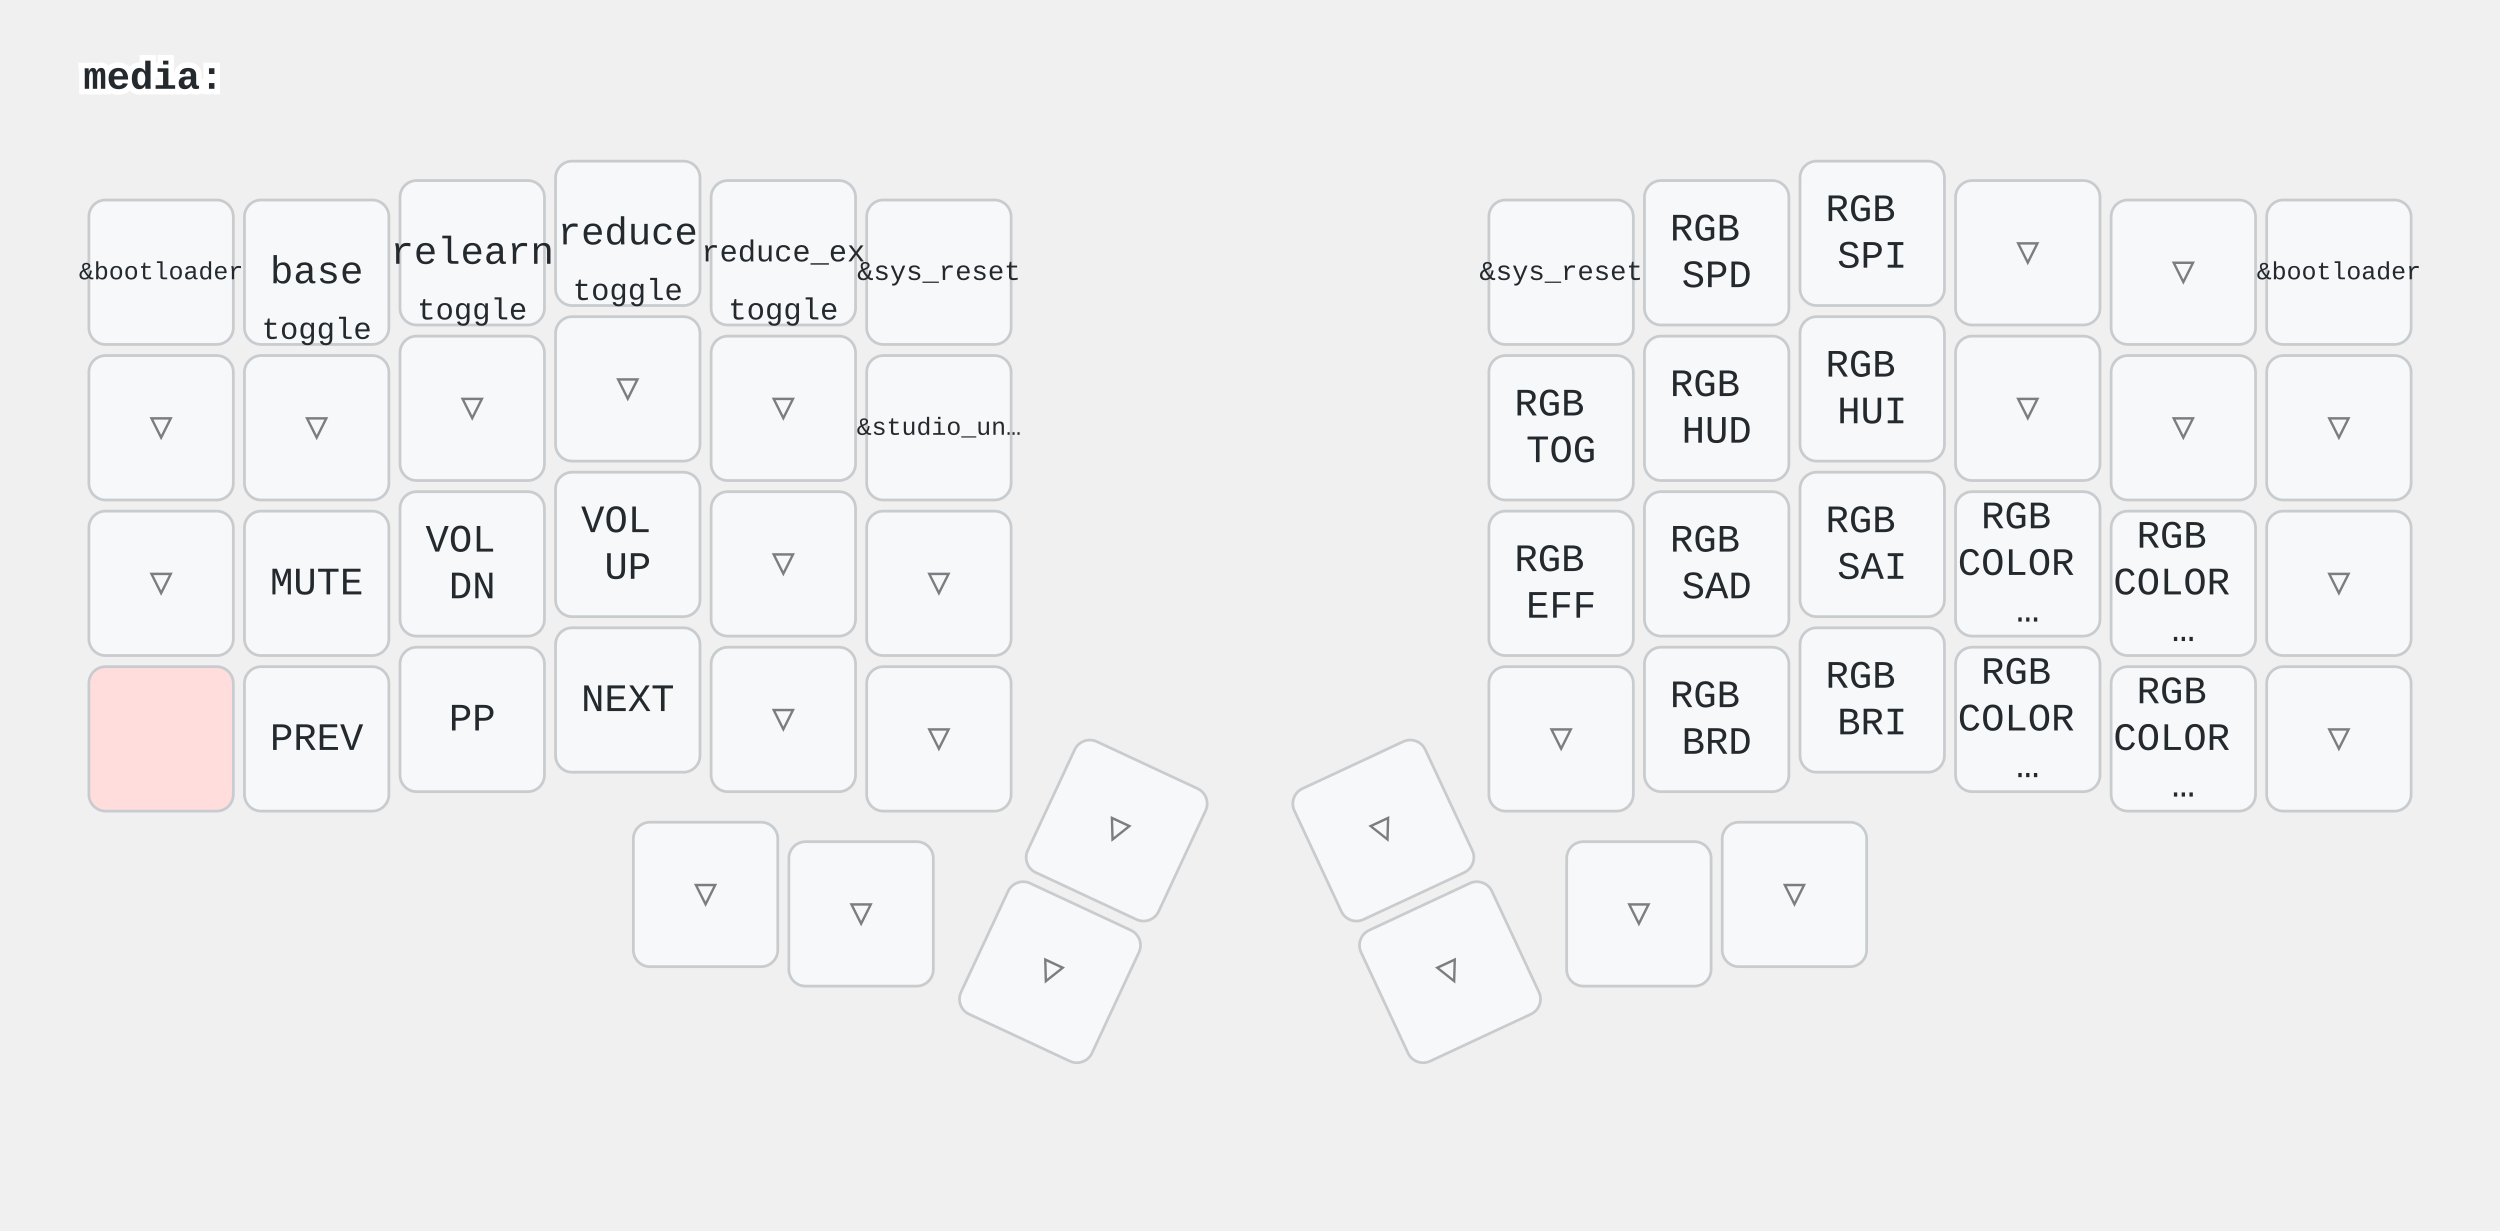
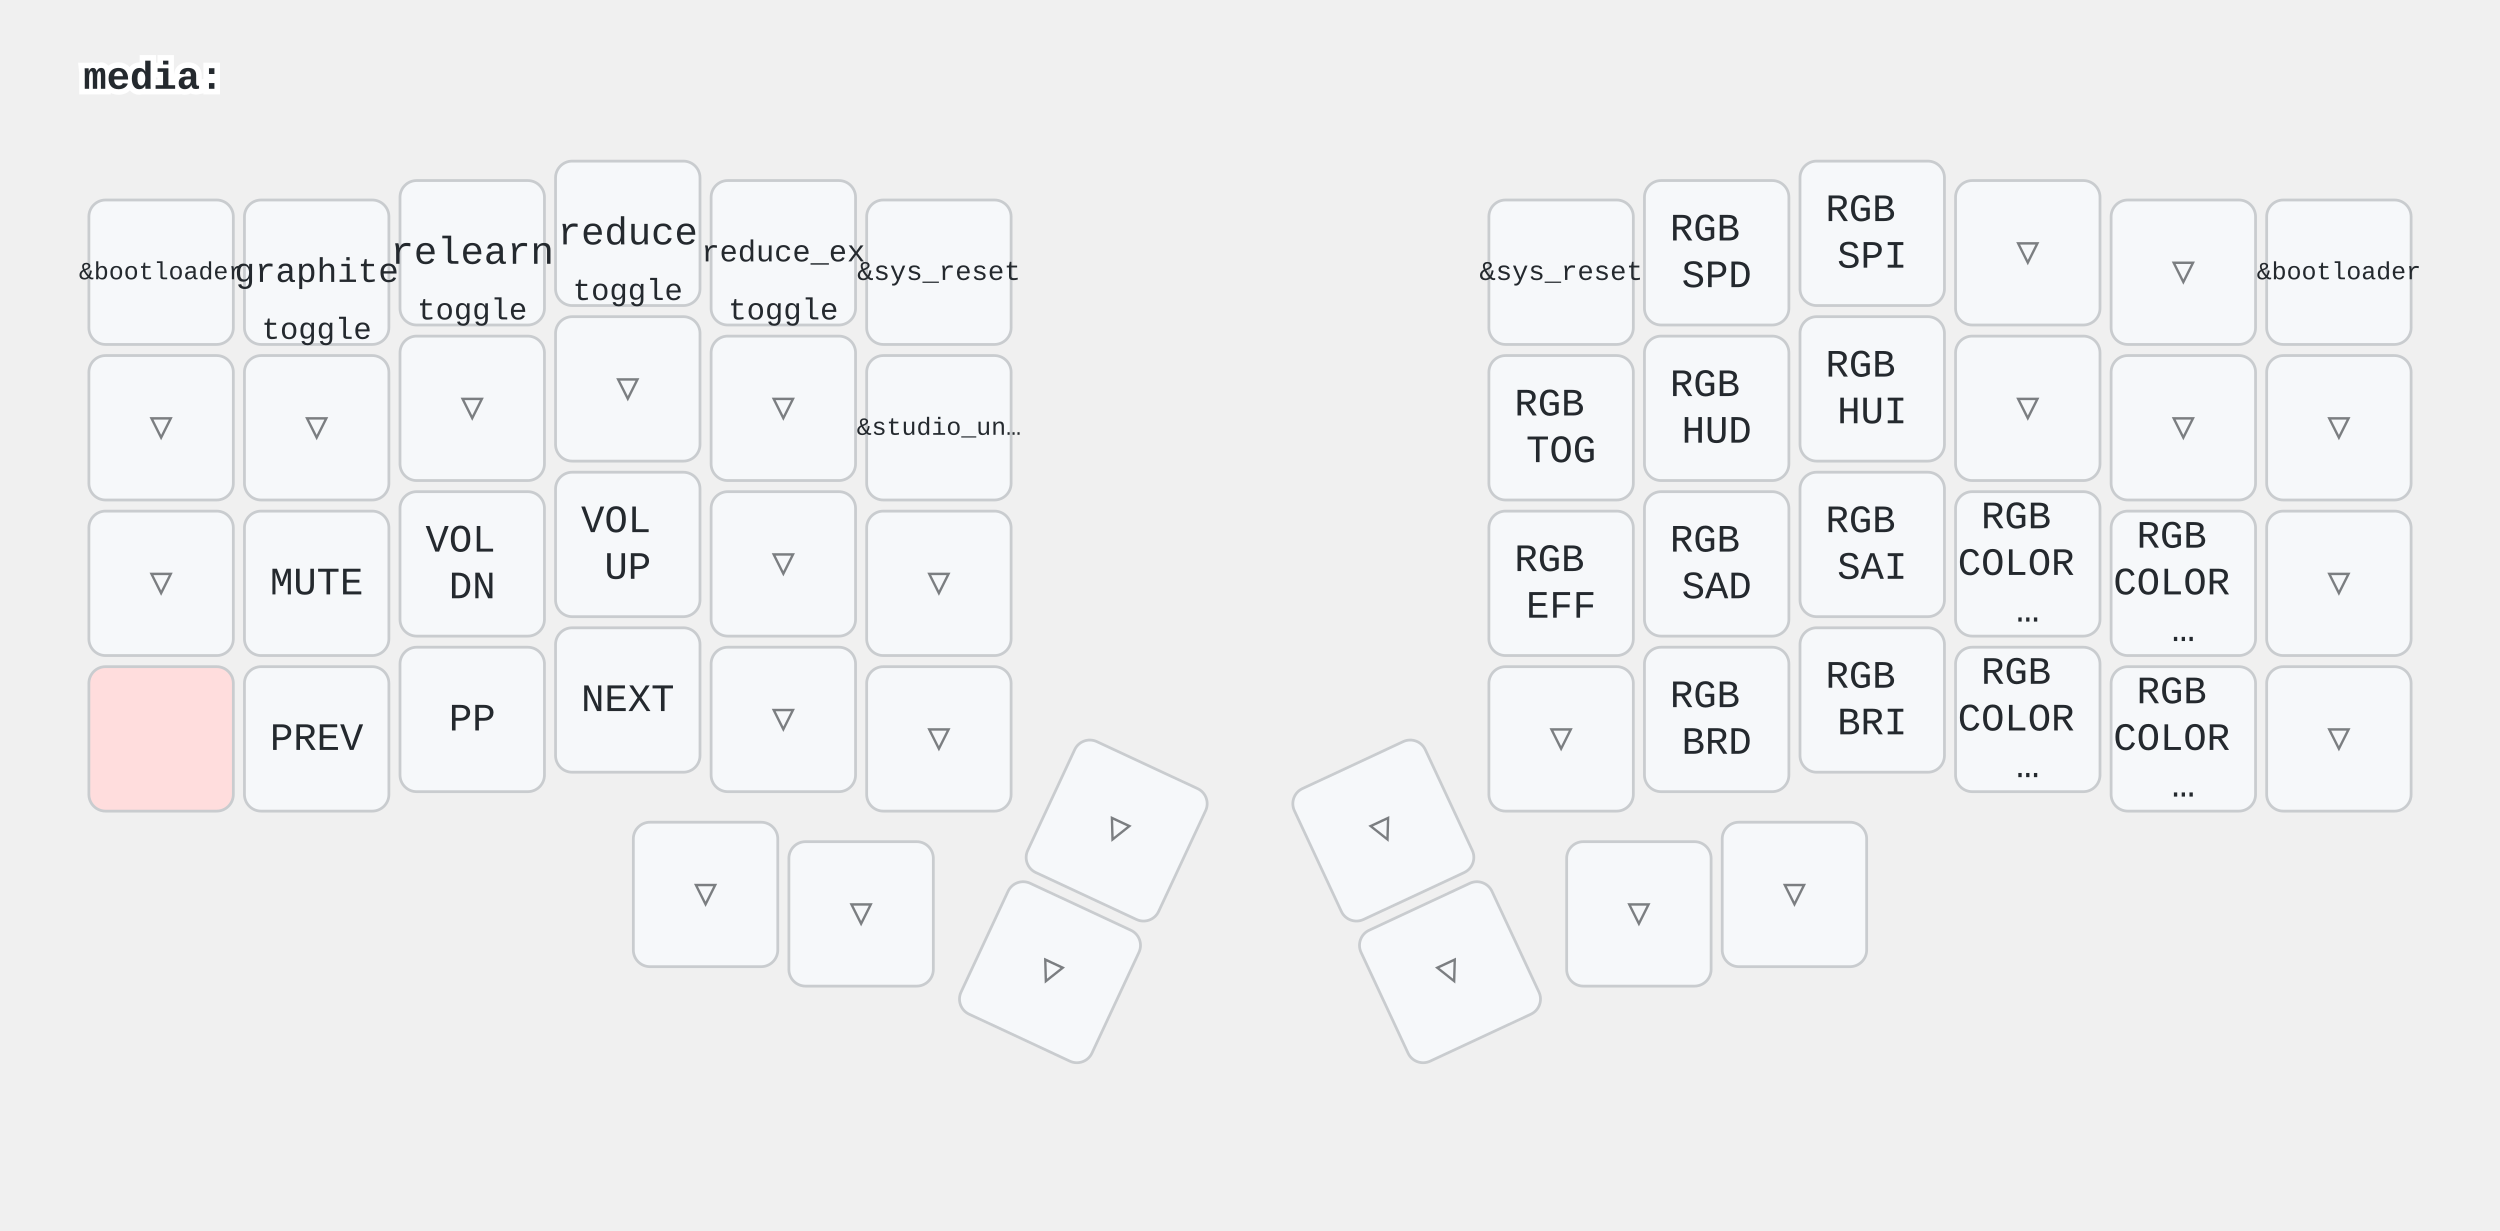
<svg xmlns="http://www.w3.org/2000/svg" width="900" height="443" viewBox="0 0 900 443" class="keymap">
  <style>/* inherit to force styles through use tags */
svg path {
    fill: inherit;
}

/* font and background color specifications */
svg.keymap {
    font-family: SFMono-Regular,Consolas,Liberation Mono,Menlo,monospace;
    font-size: 14px;
    font-kerning: normal;
    text-rendering: optimizeLegibility;
    fill: #24292e;
}

/* default key styling */
rect.key {
    fill: #f6f8fa;
}

rect.key, rect.combo {
    stroke: #c9cccf;
    stroke-width: 1;
}

/* default key side styling, only used is draw_key_sides is set */
rect.side {
    filter: brightness(90%);
}

/* color accent for combo boxes */
rect.combo, rect.combo-separate {
    fill: #cdf;
}

/* color accent for held keys */
rect.held, rect.combo.held {
    fill: #fdd;
}

/* color accent for ghost (optional) keys */
rect.ghost, rect.combo.ghost {
    stroke-dasharray: 4, 4;
    stroke-width: 2;
}

text {
    text-anchor: middle;
    dominant-baseline: middle;
}

/* styling for layer labels */
text.label {
    font-weight: bold;
    text-anchor: start;
    stroke: white;
    stroke-width: 4;
    paint-order: stroke;
}

/* styling for optional footer */
text.footer {
    text-anchor: end;
    dominant-baseline: auto;
    stroke: white;
    stroke-width: 4;
    paint-order: stroke;
}

/* styling for combo tap, and key non-tap label text */
text.combo, text.hold, text.shifted, text.left, text.right, text.tl, text.tr, text.bl, text.br {
    font-size: 11px;
}

text.hold, text.bl, text.br {
    text-anchor: middle;
    dominant-baseline: auto;
}

text.shifted, text.tl, text.tr {
    text-anchor: middle;
    dominant-baseline: hanging;
}

text.left, text.tl, text.bl {
    text-anchor: start;
}

text.right, text.tr, text.br {
    text-anchor: end;
}

text.layer-activator {
    text-decoration: underline;
}

/* styling for hold/shifted label text in combo box */
text.combo.hold, text.combo.shifted, text.combo.left, text.combo.right {
    font-size: 8px;
}

/* lighter symbol for transparent keys */
text.trans {
    fill: #7b7e81;
}

/* styling for combo dendrons */
path.combo {
    stroke-width: 1;
    stroke: gray;
    fill: none;
}

/* Start Tabler Icons Cleanup */
/* cannot use height/width with glyphs */
.icon-tabler &gt; path {
    fill: inherit;
    stroke: inherit;
    stroke-width: 2;
}
/* hide tabler's default box */
.icon-tabler &gt; path[stroke="none"][fill="none"] {
    visibility: hidden;
}
/* End Tabler Icons Cleanup */
</style>
  <g transform="translate(30, 0)" class="layer-media">
    <text x="0" y="28" class="label" id="media">media:</text>
    <g transform="translate(0, 56)">
      <g transform="translate(28, 42)" class="key keypos-0">
        <rect rx="6" ry="6" x="-26" y="-26" width="52" height="52" class="key" />
        <text x="0" y="0" class="key tap">
          <tspan style="font-size: 64%">&amp;bootloader</tspan>
        </text>
      </g>
      <g transform="translate(84, 42)" class="key keypos-1">
        <rect rx="6" ry="6" x="-26" y="-26" width="52" height="52" class="key" />
-         <text x="0" y="0" class="key tap">base</text>
+         <text x="0" y="0" class="key tap">
+           <tspan style="font-size: 88%">graphite</tspan>
+         </text>
        <text x="0" y="24" class="key hold">toggle</text>
      </g>
      <g transform="translate(140, 35)" class="key keypos-2">
        <rect rx="6" ry="6" x="-26" y="-26" width="52" height="52" class="key" />
        <text x="0" y="0" class="key tap">relearn</text>
        <text x="0" y="24" class="key hold">toggle</text>
      </g>
      <g transform="translate(196, 28)" class="key keypos-3">
        <rect rx="6" ry="6" x="-26" y="-26" width="52" height="52" class="key" />
        <text x="0" y="0" class="key tap">reduce</text>
        <text x="0" y="24" class="key hold">toggle</text>
      </g>
      <g transform="translate(252, 35)" class="key keypos-4">
        <rect rx="6" ry="6" x="-26" y="-26" width="52" height="52" class="key" />
        <text x="0" y="0" class="key tap">
          <tspan style="font-size: 78%">reduce_ex</tspan>
        </text>
        <text x="0" y="24" class="key hold">toggle</text>
      </g>
      <g transform="translate(308, 42)" class="key keypos-5">
        <rect rx="6" ry="6" x="-26" y="-26" width="52" height="52" class="key" />
        <text x="0" y="0" class="key tap">
          <tspan style="font-size: 70%">&amp;sys_reset</tspan>
        </text>
      </g>
      <g transform="translate(532, 42)" class="key keypos-6">
        <rect rx="6" ry="6" x="-26" y="-26" width="52" height="52" class="key" />
        <text x="0" y="0" class="key tap">
          <tspan style="font-size: 70%">&amp;sys_reset</tspan>
        </text>
      </g>
      <g transform="translate(588, 35)" class="key keypos-7">
        <rect rx="6" ry="6" x="-26" y="-26" width="52" height="52" class="key" />
        <text x="0" y="0" class="key tap">
          <tspan x="0" dy="-0.6em">RGB</tspan>
          <tspan x="0" dy="1.2em">SPD</tspan>
        </text>
      </g>
      <g transform="translate(644, 28)" class="key keypos-8">
        <rect rx="6" ry="6" x="-26" y="-26" width="52" height="52" class="key" />
        <text x="0" y="0" class="key tap">
          <tspan x="0" dy="-0.6em">RGB</tspan>
          <tspan x="0" dy="1.2em">SPI</tspan>
        </text>
      </g>
      <g transform="translate(700, 35)" class="key trans keypos-9">
        <rect rx="6" ry="6" x="-26" y="-26" width="52" height="52" class="key trans" />
        <text x="0" y="0" class="key trans tap">▽</text>
      </g>
      <g transform="translate(756, 42)" class="key trans keypos-10">
        <rect rx="6" ry="6" x="-26" y="-26" width="52" height="52" class="key trans" />
        <text x="0" y="0" class="key trans tap">▽</text>
      </g>
      <g transform="translate(812, 42)" class="key keypos-11">
        <rect rx="6" ry="6" x="-26" y="-26" width="52" height="52" class="key" />
        <text x="0" y="0" class="key tap">
          <tspan style="font-size: 64%">&amp;bootloader</tspan>
        </text>
      </g>
      <g transform="translate(28, 98)" class="key trans keypos-12">
        <rect rx="6" ry="6" x="-26" y="-26" width="52" height="52" class="key trans" />
        <text x="0" y="0" class="key trans tap">▽</text>
      </g>
      <g transform="translate(84, 98)" class="key trans keypos-13">
        <rect rx="6" ry="6" x="-26" y="-26" width="52" height="52" class="key trans" />
        <text x="0" y="0" class="key trans tap">▽</text>
      </g>
      <g transform="translate(140, 91)" class="key trans keypos-14">
        <rect rx="6" ry="6" x="-26" y="-26" width="52" height="52" class="key trans" />
        <text x="0" y="0" class="key trans tap">▽</text>
      </g>
      <g transform="translate(196, 84)" class="key trans keypos-15">
        <rect rx="6" ry="6" x="-26" y="-26" width="52" height="52" class="key trans" />
        <text x="0" y="0" class="key trans tap">▽</text>
      </g>
      <g transform="translate(252, 91)" class="key trans keypos-16">
        <rect rx="6" ry="6" x="-26" y="-26" width="52" height="52" class="key trans" />
        <text x="0" y="0" class="key trans tap">▽</text>
      </g>
      <g transform="translate(308, 98)" class="key keypos-17">
        <rect rx="6" ry="6" x="-26" y="-26" width="52" height="52" class="key" />
        <text x="0" y="0" class="key tap">
          <tspan style="font-size: 64%">&amp;studio_un…</tspan>
        </text>
      </g>
      <g transform="translate(532, 98)" class="key keypos-18">
        <rect rx="6" ry="6" x="-26" y="-26" width="52" height="52" class="key" />
        <text x="0" y="0" class="key tap">
          <tspan x="0" dy="-0.6em">RGB</tspan>
          <tspan x="0" dy="1.2em">TOG</tspan>
        </text>
      </g>
      <g transform="translate(588, 91)" class="key keypos-19">
        <rect rx="6" ry="6" x="-26" y="-26" width="52" height="52" class="key" />
        <text x="0" y="0" class="key tap">
          <tspan x="0" dy="-0.6em">RGB</tspan>
          <tspan x="0" dy="1.2em">HUD</tspan>
        </text>
      </g>
      <g transform="translate(644, 84)" class="key keypos-20">
        <rect rx="6" ry="6" x="-26" y="-26" width="52" height="52" class="key" />
        <text x="0" y="0" class="key tap">
          <tspan x="0" dy="-0.6em">RGB</tspan>
          <tspan x="0" dy="1.2em">HUI</tspan>
        </text>
      </g>
      <g transform="translate(700, 91)" class="key trans keypos-21">
        <rect rx="6" ry="6" x="-26" y="-26" width="52" height="52" class="key trans" />
        <text x="0" y="0" class="key trans tap">▽</text>
      </g>
      <g transform="translate(756, 98)" class="key trans keypos-22">
        <rect rx="6" ry="6" x="-26" y="-26" width="52" height="52" class="key trans" />
        <text x="0" y="0" class="key trans tap">▽</text>
      </g>
      <g transform="translate(812, 98)" class="key trans keypos-23">
        <rect rx="6" ry="6" x="-26" y="-26" width="52" height="52" class="key trans" />
        <text x="0" y="0" class="key trans tap">▽</text>
      </g>
      <g transform="translate(28, 154)" class="key trans keypos-24">
        <rect rx="6" ry="6" x="-26" y="-26" width="52" height="52" class="key trans" />
        <text x="0" y="0" class="key trans tap">▽</text>
      </g>
      <g transform="translate(84, 154)" class="key keypos-25">
        <rect rx="6" ry="6" x="-26" y="-26" width="52" height="52" class="key" />
        <text x="0" y="0" class="key tap">MUTE</text>
      </g>
      <g transform="translate(140, 147)" class="key keypos-26">
        <rect rx="6" ry="6" x="-26" y="-26" width="52" height="52" class="key" />
        <text x="0" y="0" class="key tap">
          <tspan x="0" dy="-0.6em">VOL</tspan>
          <tspan x="0" dy="1.2em">DN</tspan>
        </text>
      </g>
      <g transform="translate(196, 140)" class="key keypos-27">
        <rect rx="6" ry="6" x="-26" y="-26" width="52" height="52" class="key" />
        <text x="0" y="0" class="key tap">
          <tspan x="0" dy="-0.6em">VOL</tspan>
          <tspan x="0" dy="1.2em">UP</tspan>
        </text>
      </g>
      <g transform="translate(252, 147)" class="key trans keypos-28">
        <rect rx="6" ry="6" x="-26" y="-26" width="52" height="52" class="key trans" />
        <text x="0" y="0" class="key trans tap">▽</text>
      </g>
      <g transform="translate(308, 154)" class="key trans keypos-29">
        <rect rx="6" ry="6" x="-26" y="-26" width="52" height="52" class="key trans" />
        <text x="0" y="0" class="key trans tap">▽</text>
      </g>
      <g transform="translate(532, 154)" class="key keypos-30">
        <rect rx="6" ry="6" x="-26" y="-26" width="52" height="52" class="key" />
        <text x="0" y="0" class="key tap">
          <tspan x="0" dy="-0.6em">RGB</tspan>
          <tspan x="0" dy="1.2em">EFF</tspan>
        </text>
      </g>
      <g transform="translate(588, 147)" class="key keypos-31">
        <rect rx="6" ry="6" x="-26" y="-26" width="52" height="52" class="key" />
        <text x="0" y="0" class="key tap">
          <tspan x="0" dy="-0.6em">RGB</tspan>
          <tspan x="0" dy="1.2em">SAD</tspan>
        </text>
      </g>
      <g transform="translate(644, 140)" class="key keypos-32">
        <rect rx="6" ry="6" x="-26" y="-26" width="52" height="52" class="key" />
        <text x="0" y="0" class="key tap">
          <tspan x="0" dy="-0.6em">RGB</tspan>
          <tspan x="0" dy="1.2em">SAI</tspan>
        </text>
      </g>
      <g transform="translate(700, 147)" class="key keypos-33">
        <rect rx="6" ry="6" x="-26" y="-26" width="52" height="52" class="key" />
        <text x="0" y="0" class="key tap">
          <tspan x="0" dy="-1.2em">RGB</tspan>
          <tspan x="0" dy="1.2em">COLOR</tspan>
          <tspan x="0" dy="1.2em">…</tspan>
        </text>
      </g>
      <g transform="translate(756, 154)" class="key keypos-34">
        <rect rx="6" ry="6" x="-26" y="-26" width="52" height="52" class="key" />
        <text x="0" y="0" class="key tap">
          <tspan x="0" dy="-1.2em">RGB</tspan>
          <tspan x="0" dy="1.2em">COLOR</tspan>
          <tspan x="0" dy="1.2em">…</tspan>
        </text>
      </g>
      <g transform="translate(812, 154)" class="key trans keypos-35">
        <rect rx="6" ry="6" x="-26" y="-26" width="52" height="52" class="key trans" />
        <text x="0" y="0" class="key trans tap">▽</text>
      </g>
      <g transform="translate(28, 210)" class="key held keypos-36">
        <rect rx="6" ry="6" x="-26" y="-26" width="52" height="52" class="key held" />
      </g>
      <g transform="translate(84, 210)" class="key keypos-37">
        <rect rx="6" ry="6" x="-26" y="-26" width="52" height="52" class="key" />
        <text x="0" y="0" class="key tap">PREV</text>
      </g>
      <g transform="translate(140, 203)" class="key keypos-38">
        <rect rx="6" ry="6" x="-26" y="-26" width="52" height="52" class="key" />
        <text x="0" y="0" class="key tap">PP</text>
      </g>
      <g transform="translate(196, 196)" class="key keypos-39">
        <rect rx="6" ry="6" x="-26" y="-26" width="52" height="52" class="key" />
        <text x="0" y="0" class="key tap">NEXT</text>
      </g>
      <g transform="translate(252, 203)" class="key trans keypos-40">
        <rect rx="6" ry="6" x="-26" y="-26" width="52" height="52" class="key trans" />
        <text x="0" y="0" class="key trans tap">▽</text>
      </g>
      <g transform="translate(308, 210)" class="key trans keypos-41">
        <rect rx="6" ry="6" x="-26" y="-26" width="52" height="52" class="key trans" />
        <text x="0" y="0" class="key trans tap">▽</text>
      </g>
      <g transform="translate(372, 243) rotate(25.0)" class="key trans keypos-42">
        <rect rx="6" ry="6" x="-26" y="-26" width="52" height="52" class="key trans" />
        <text x="0" y="0" class="key trans tap">▽</text>
      </g>
      <g transform="translate(468, 243) rotate(-25.0)" class="key trans keypos-43">
        <rect rx="6" ry="6" x="-26" y="-26" width="52" height="52" class="key trans" />
        <text x="0" y="0" class="key trans tap">▽</text>
      </g>
      <g transform="translate(532, 210)" class="key trans keypos-44">
        <rect rx="6" ry="6" x="-26" y="-26" width="52" height="52" class="key trans" />
        <text x="0" y="0" class="key trans tap">▽</text>
      </g>
      <g transform="translate(588, 203)" class="key keypos-45">
        <rect rx="6" ry="6" x="-26" y="-26" width="52" height="52" class="key" />
        <text x="0" y="0" class="key tap">
          <tspan x="0" dy="-0.6em">RGB</tspan>
          <tspan x="0" dy="1.2em">BRD</tspan>
        </text>
      </g>
      <g transform="translate(644, 196)" class="key keypos-46">
        <rect rx="6" ry="6" x="-26" y="-26" width="52" height="52" class="key" />
        <text x="0" y="0" class="key tap">
          <tspan x="0" dy="-0.6em">RGB</tspan>
          <tspan x="0" dy="1.2em">BRI</tspan>
        </text>
      </g>
      <g transform="translate(700, 203)" class="key keypos-47">
        <rect rx="6" ry="6" x="-26" y="-26" width="52" height="52" class="key" />
        <text x="0" y="0" class="key tap">
          <tspan x="0" dy="-1.2em">RGB</tspan>
          <tspan x="0" dy="1.2em">COLOR</tspan>
          <tspan x="0" dy="1.2em">…</tspan>
        </text>
      </g>
      <g transform="translate(756, 210)" class="key keypos-48">
        <rect rx="6" ry="6" x="-26" y="-26" width="52" height="52" class="key" />
        <text x="0" y="0" class="key tap">
          <tspan x="0" dy="-1.2em">RGB</tspan>
          <tspan x="0" dy="1.2em">COLOR</tspan>
          <tspan x="0" dy="1.2em">…</tspan>
        </text>
      </g>
      <g transform="translate(812, 210)" class="key trans keypos-49">
        <rect rx="6" ry="6" x="-26" y="-26" width="52" height="52" class="key trans" />
        <text x="0" y="0" class="key trans tap">▽</text>
      </g>
      <g transform="translate(224, 266)" class="key trans keypos-50">
        <rect rx="6" ry="6" x="-26" y="-26" width="52" height="52" class="key trans" />
        <text x="0" y="0" class="key trans tap">▽</text>
      </g>
      <g transform="translate(280, 273)" class="key trans keypos-51">
        <rect rx="6" ry="6" x="-26" y="-26" width="52" height="52" class="key trans" />
        <text x="0" y="0" class="key trans tap">▽</text>
      </g>
      <g transform="translate(348, 294) rotate(25.0)" class="key trans keypos-52">
        <rect rx="6" ry="6" x="-26" y="-26" width="52" height="52" class="key trans" />
        <text x="0" y="0" class="key trans tap">▽</text>
      </g>
      <g transform="translate(492, 294) rotate(-25.0)" class="key trans keypos-53">
        <rect rx="6" ry="6" x="-26" y="-26" width="52" height="52" class="key trans" />
        <text x="0" y="0" class="key trans tap">▽</text>
      </g>
      <g transform="translate(560, 273)" class="key trans keypos-54">
        <rect rx="6" ry="6" x="-26" y="-26" width="52" height="52" class="key trans" />
        <text x="0" y="0" class="key trans tap">▽</text>
      </g>
      <g transform="translate(616, 266)" class="key trans keypos-55">
        <rect rx="6" ry="6" x="-26" y="-26" width="52" height="52" class="key trans" />
        <text x="0" y="0" class="key trans tap">▽</text>
      </g>
    </g>
  </g>
</svg>
